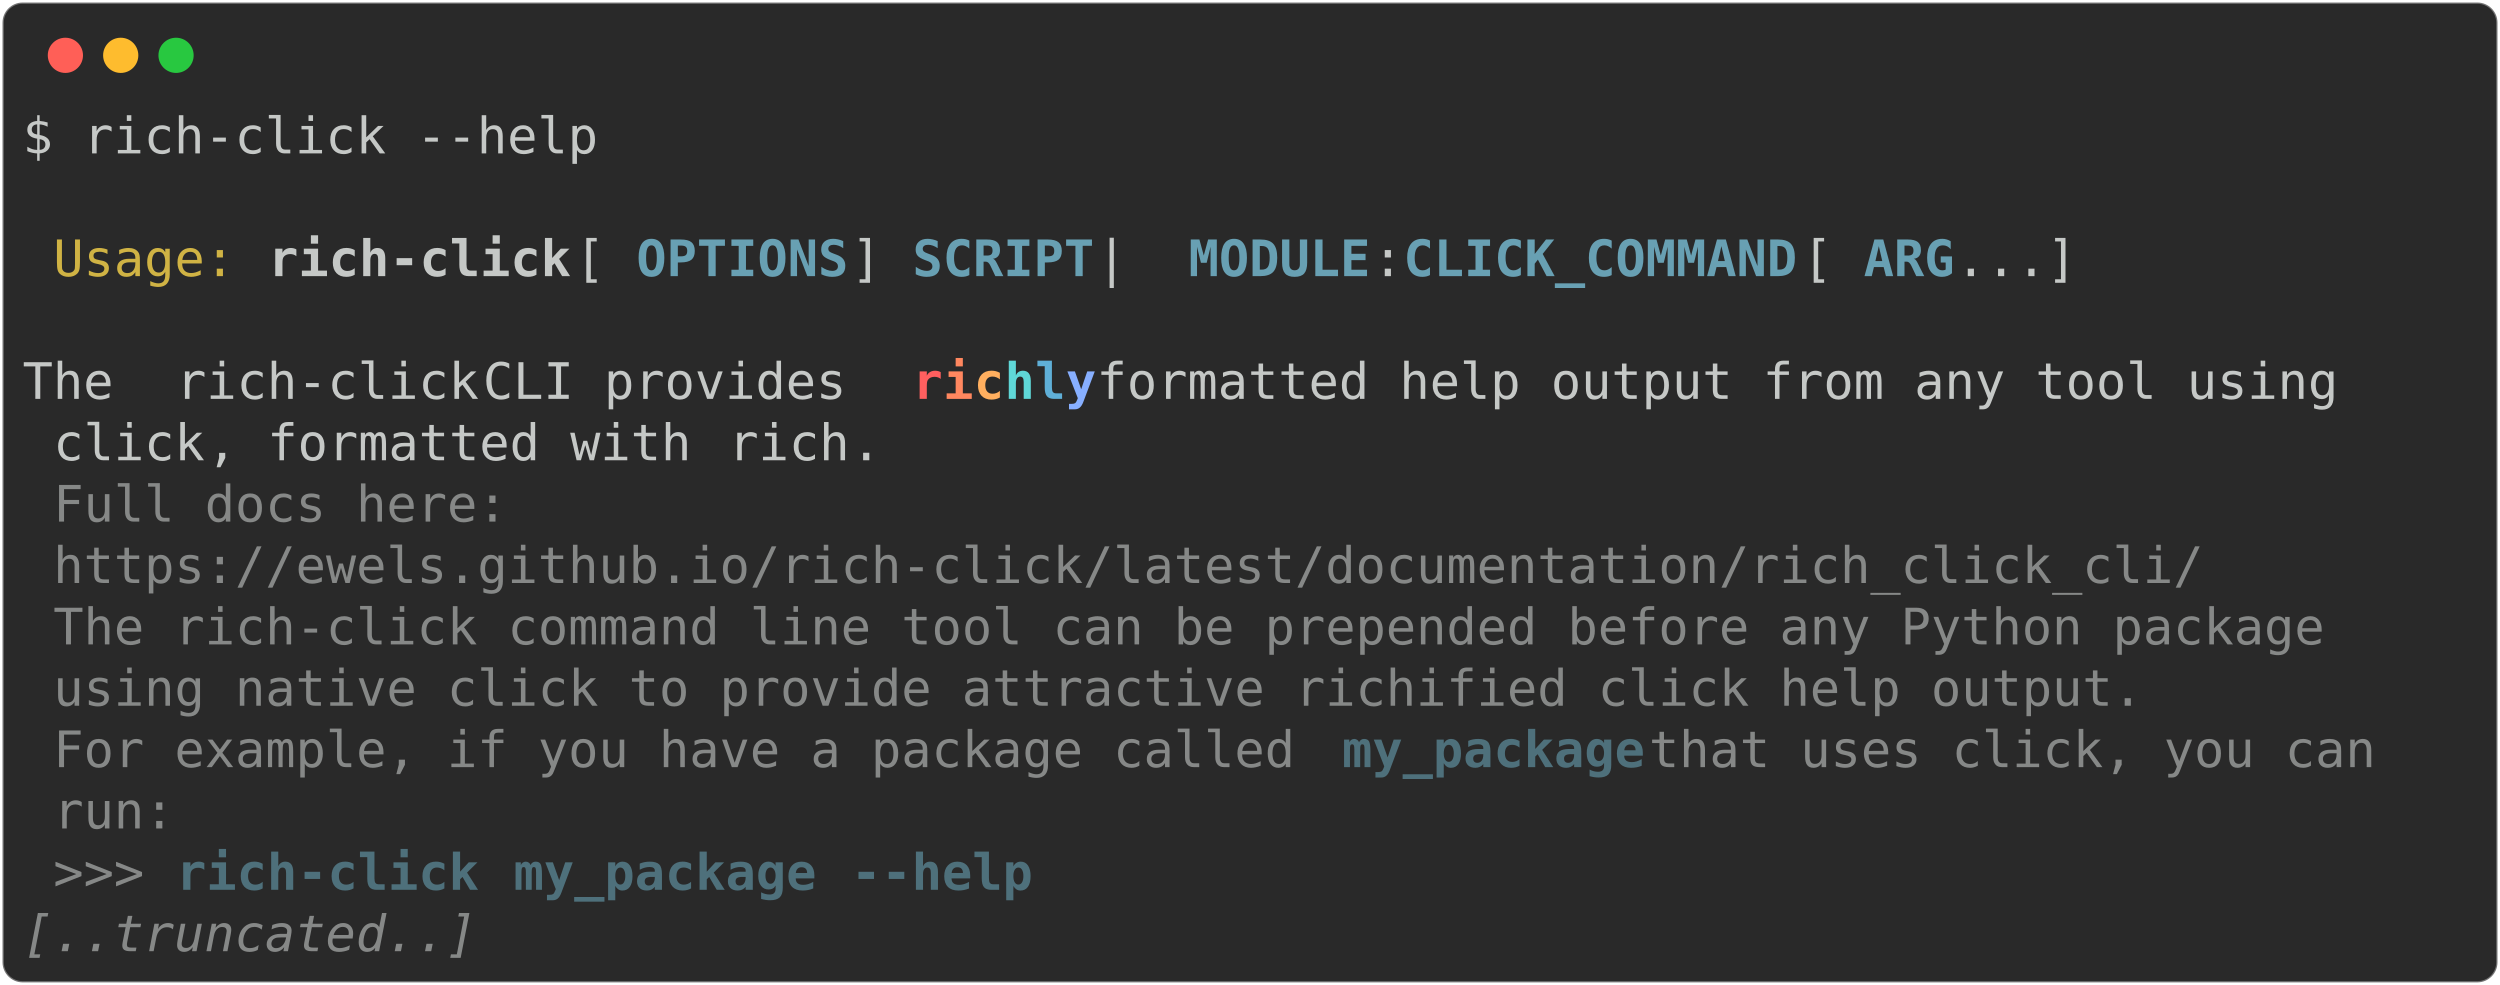
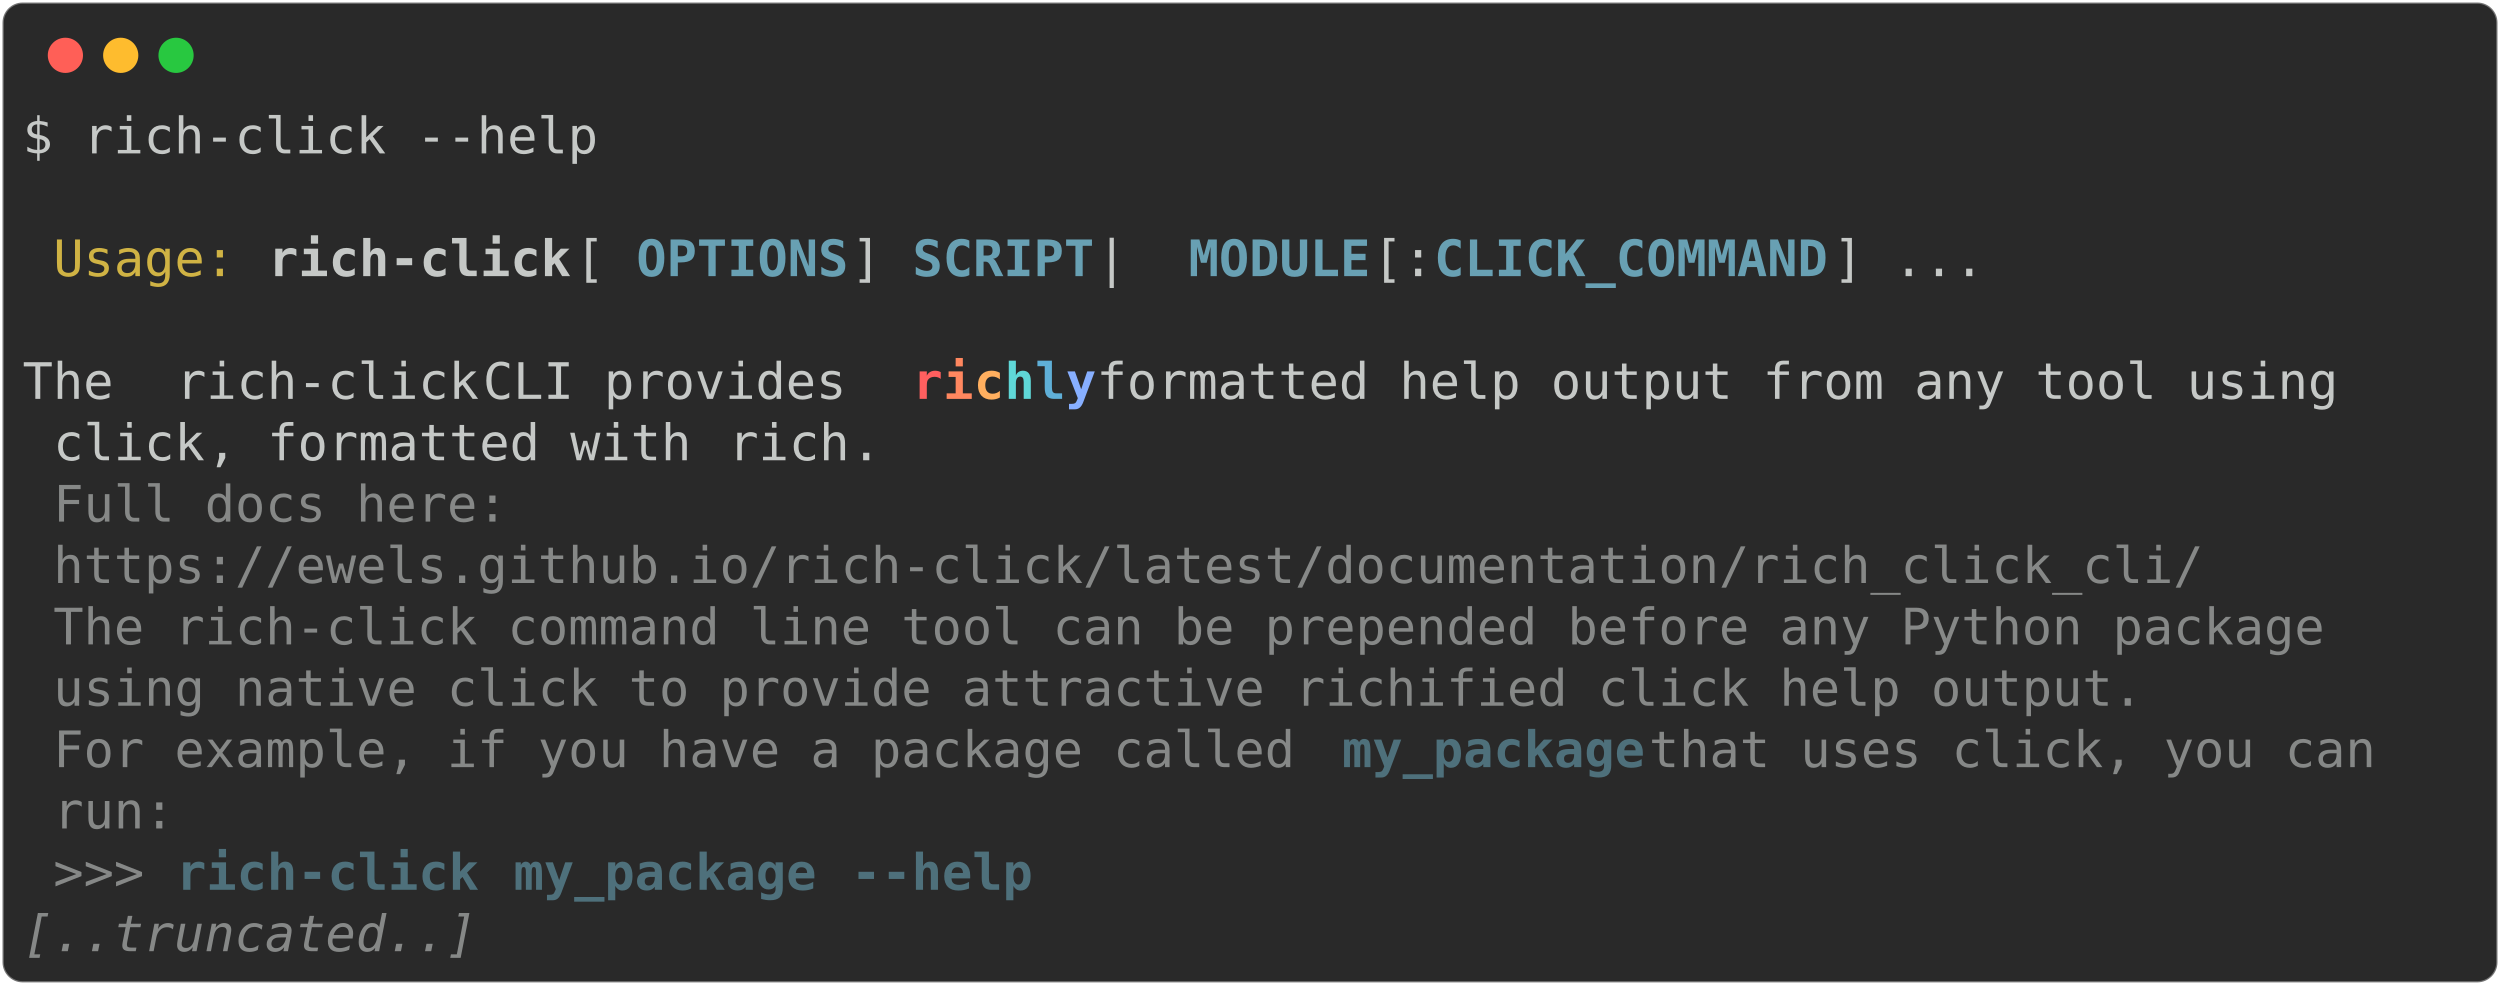
<svg xmlns="http://www.w3.org/2000/svg" class="rich-terminal" viewBox="0 0 994 391.6">
  <style>

    @font-face {
        font-family: "Fira Code";
        src: local("FiraCode-Regular"),
                url("https://cdnjs.cloudflare.com/ajax/libs/firacode/6.2.0/woff2/FiraCode-Regular.woff2") format("woff2"),
                url("https://cdnjs.cloudflare.com/ajax/libs/firacode/6.2.0/woff/FiraCode-Regular.woff") format("woff");
        font-style: normal;
        font-weight: 400;
    }
    @font-face {
        font-family: "Fira Code";
        src: local("FiraCode-Bold"),
                url("https://cdnjs.cloudflare.com/ajax/libs/firacode/6.2.0/woff2/FiraCode-Bold.woff2") format("woff2"),
                url("https://cdnjs.cloudflare.com/ajax/libs/firacode/6.2.0/woff/FiraCode-Bold.woff") format("woff");
        font-style: bold;
        font-weight: 700;
    }

-     .terminal-277905808-matrix {
+     .terminal-747790264-matrix {
        font-family: Fira Code, monospace;
        font-size: 20px;
        line-height: 24.4px;
        font-variant-east-asian: full-width;
    }

-     .terminal-277905808-title {
+     .terminal-747790264-title {
        font-size: 18px;
        font-weight: bold;
        font-family: arial;
    }

-     .terminal-277905808-r1 { fill: #c5c8c6 }
- .terminal-277905808-r2 { fill: #d0b344 }
- .terminal-277905808-r3 { fill: #c5c8c6;font-weight: bold }
- .terminal-277905808-r4 { fill: #68a0b3;font-weight: bold }
- .terminal-277905808-r5 { fill: #ff5f5f;font-weight: bold }
- .terminal-277905808-r6 { fill: #ff875f;font-weight: bold }
- .terminal-277905808-r7 { fill: #ffaf5f;font-weight: bold }
- .terminal-277905808-r8 { fill: #5fd7d7;font-weight: bold }
- .terminal-277905808-r9 { fill: #5fafd7;font-weight: bold }
- .terminal-277905808-r10 { fill: #87afff;font-weight: bold }
- .terminal-277905808-r11 { fill: #868887 }
- .terminal-277905808-r12 { fill: #4e707b;font-weight: bold }
- .terminal-277905808-r13 { fill: #868887;font-style: italic; }
+     .terminal-747790264-r1 { fill: #c5c8c6 }
+ .terminal-747790264-r2 { fill: #d0b344 }
+ .terminal-747790264-r3 { fill: #c5c8c6;font-weight: bold }
+ .terminal-747790264-r4 { fill: #68a0b3;font-weight: bold }
+ .terminal-747790264-r5 { fill: #ff5f5f;font-weight: bold }
+ .terminal-747790264-r6 { fill: #ff875f;font-weight: bold }
+ .terminal-747790264-r7 { fill: #ffaf5f;font-weight: bold }
+ .terminal-747790264-r8 { fill: #5fd7d7;font-weight: bold }
+ .terminal-747790264-r9 { fill: #5fafd7;font-weight: bold }
+ .terminal-747790264-r10 { fill: #87afff;font-weight: bold }
+ .terminal-747790264-r11 { fill: #868887 }
+ .terminal-747790264-r12 { fill: #4e707b;font-weight: bold }
+ .terminal-747790264-r13 { fill: #868887;font-style: italic; }
    </style>
  <defs>
-     <clipPath id="terminal-277905808-clip-terminal">
+     <clipPath id="terminal-747790264-clip-terminal">
      <rect x="0" y="0" width="975.0" height="340.6" />
    </clipPath>
-     <clipPath id="terminal-277905808-line-0">
+     <clipPath id="terminal-747790264-line-0">
      <rect x="0" y="1.5" width="976" height="24.65" />
    </clipPath>
-     <clipPath id="terminal-277905808-line-1">
+     <clipPath id="terminal-747790264-line-1">
      <rect x="0" y="25.9" width="976" height="24.65" />
    </clipPath>
-     <clipPath id="terminal-277905808-line-2">
+     <clipPath id="terminal-747790264-line-2">
      <rect x="0" y="50.3" width="976" height="24.65" />
    </clipPath>
-     <clipPath id="terminal-277905808-line-3">
+     <clipPath id="terminal-747790264-line-3">
      <rect x="0" y="74.7" width="976" height="24.65" />
    </clipPath>
-     <clipPath id="terminal-277905808-line-4">
+     <clipPath id="terminal-747790264-line-4">
      <rect x="0" y="99.1" width="976" height="24.65" />
    </clipPath>
-     <clipPath id="terminal-277905808-line-5">
+     <clipPath id="terminal-747790264-line-5">
      <rect x="0" y="123.5" width="976" height="24.65" />
    </clipPath>
-     <clipPath id="terminal-277905808-line-6">
+     <clipPath id="terminal-747790264-line-6">
      <rect x="0" y="147.9" width="976" height="24.65" />
    </clipPath>
-     <clipPath id="terminal-277905808-line-7">
+     <clipPath id="terminal-747790264-line-7">
      <rect x="0" y="172.3" width="976" height="24.65" />
    </clipPath>
-     <clipPath id="terminal-277905808-line-8">
+     <clipPath id="terminal-747790264-line-8">
      <rect x="0" y="196.7" width="976" height="24.65" />
    </clipPath>
-     <clipPath id="terminal-277905808-line-9">
+     <clipPath id="terminal-747790264-line-9">
      <rect x="0" y="221.1" width="976" height="24.65" />
    </clipPath>
-     <clipPath id="terminal-277905808-line-10">
+     <clipPath id="terminal-747790264-line-10">
      <rect x="0" y="245.5" width="976" height="24.65" />
    </clipPath>
-     <clipPath id="terminal-277905808-line-11">
+     <clipPath id="terminal-747790264-line-11">
      <rect x="0" y="269.9" width="976" height="24.65" />
    </clipPath>
-     <clipPath id="terminal-277905808-line-12">
+     <clipPath id="terminal-747790264-line-12">
      <rect x="0" y="294.3" width="976" height="24.65" />
    </clipPath>
  </defs>
  <rect fill="#292929" stroke="rgba(255,255,255,0.35)" stroke-width="1" x="1" y="1" width="992" height="389.6" rx="8" />
  <g transform="translate(26,22)">
    <circle cx="0" cy="0" r="7" fill="#ff5f57" />
    <circle cx="22" cy="0" r="7" fill="#febc2e" />
    <circle cx="44" cy="0" r="7" fill="#28c840" />
  </g>
-   <g transform="translate(9, 41)" clip-path="url(#terminal-277905808-clip-terminal)">
-     <g class="terminal-277905808-matrix">
-       <text class="terminal-277905808-r1" x="0" y="20" textLength="231.8" clip-path="url(#terminal-277905808-line-0)">$ rich-click --help</text>
-       <text class="terminal-277905808-r1" x="976" y="20" textLength="12.2" clip-path="url(#terminal-277905808-line-0)">
+   <g transform="translate(9, 41)" clip-path="url(#terminal-747790264-clip-terminal)">
+     <g class="terminal-747790264-matrix">
+       <text class="terminal-747790264-r1" x="0" y="20" textLength="231.8" clip-path="url(#terminal-747790264-line-0)">$ rich-click --help</text>
+       <text class="terminal-747790264-r1" x="976" y="20" textLength="12.2" clip-path="url(#terminal-747790264-line-0)">
</text>
-       <text class="terminal-277905808-r1" x="976" y="44.4" textLength="12.2" clip-path="url(#terminal-277905808-line-1)">
+       <text class="terminal-747790264-r1" x="976" y="44.4" textLength="12.2" clip-path="url(#terminal-747790264-line-1)">
</text>
-       <text class="terminal-277905808-r2" x="12.2" y="68.8" textLength="73.2" clip-path="url(#terminal-277905808-line-2)">Usage:</text>
-       <text class="terminal-277905808-r3" x="97.6" y="68.8" textLength="122" clip-path="url(#terminal-277905808-line-2)">rich-click</text>
-       <text class="terminal-277905808-r1" x="219.6" y="68.8" textLength="24.4" clip-path="url(#terminal-277905808-line-2)"> [</text>
-       <text class="terminal-277905808-r4" x="244" y="68.8" textLength="85.4" clip-path="url(#terminal-277905808-line-2)">OPTIONS</text>
-       <text class="terminal-277905808-r1" x="329.4" y="68.8" textLength="24.4" clip-path="url(#terminal-277905808-line-2)">] </text>
-       <text class="terminal-277905808-r4" x="353.8" y="68.8" textLength="73.2" clip-path="url(#terminal-277905808-line-2)">SCRIPT</text>
-       <text class="terminal-277905808-r1" x="427" y="68.8" textLength="36.6" clip-path="url(#terminal-277905808-line-2)"> | </text>
-       <text class="terminal-277905808-r4" x="463.6" y="68.8" textLength="73.2" clip-path="url(#terminal-277905808-line-2)">MODULE</text>
-       <text class="terminal-277905808-r1" x="536.8" y="68.8" textLength="12.2" clip-path="url(#terminal-277905808-line-2)">:</text>
-       <text class="terminal-277905808-r4" x="549" y="68.8" textLength="158.6" clip-path="url(#terminal-277905808-line-2)">CLICK_COMMAND</text>
-       <text class="terminal-277905808-r1" x="707.6" y="68.8" textLength="24.4" clip-path="url(#terminal-277905808-line-2)"> [</text>
-       <text class="terminal-277905808-r4" x="732" y="68.8" textLength="36.6" clip-path="url(#terminal-277905808-line-2)">ARG</text>
-       <text class="terminal-277905808-r1" x="768.6" y="68.8" textLength="207.4" clip-path="url(#terminal-277905808-line-2)">...]             </text>
-       <text class="terminal-277905808-r1" x="976" y="68.8" textLength="12.2" clip-path="url(#terminal-277905808-line-2)">
+       <text class="terminal-747790264-r2" x="12.2" y="68.8" textLength="73.2" clip-path="url(#terminal-747790264-line-2)">Usage:</text>
+       <text class="terminal-747790264-r3" x="97.6" y="68.8" textLength="122" clip-path="url(#terminal-747790264-line-2)">rich-click</text>
+       <text class="terminal-747790264-r1" x="219.6" y="68.8" textLength="24.4" clip-path="url(#terminal-747790264-line-2)"> [</text>
+       <text class="terminal-747790264-r4" x="244" y="68.8" textLength="85.4" clip-path="url(#terminal-747790264-line-2)">OPTIONS</text>
+       <text class="terminal-747790264-r1" x="329.4" y="68.8" textLength="24.4" clip-path="url(#terminal-747790264-line-2)">] </text>
+       <text class="terminal-747790264-r4" x="353.8" y="68.8" textLength="73.2" clip-path="url(#terminal-747790264-line-2)">SCRIPT</text>
+       <text class="terminal-747790264-r1" x="427" y="68.8" textLength="36.6" clip-path="url(#terminal-747790264-line-2)"> | </text>
+       <text class="terminal-747790264-r4" x="463.6" y="68.8" textLength="73.2" clip-path="url(#terminal-747790264-line-2)">MODULE</text>
+       <text class="terminal-747790264-r1" x="536.8" y="68.8" textLength="24.4" clip-path="url(#terminal-747790264-line-2)">[:</text>
+       <text class="terminal-747790264-r4" x="561.2" y="68.8" textLength="158.6" clip-path="url(#terminal-747790264-line-2)">CLICK_COMMAND</text>
+       <text class="terminal-747790264-r1" x="719.8" y="68.8" textLength="256.2" clip-path="url(#terminal-747790264-line-2)">] ...                </text>
+       <text class="terminal-747790264-r1" x="976" y="68.8" textLength="12.2" clip-path="url(#terminal-747790264-line-2)">
</text>
-       <text class="terminal-277905808-r1" x="976" y="93.2" textLength="12.2" clip-path="url(#terminal-277905808-line-3)">
+       <text class="terminal-747790264-r1" x="976" y="93.2" textLength="12.2" clip-path="url(#terminal-747790264-line-3)">
</text>
-       <text class="terminal-277905808-r1" x="0" y="117.6" textLength="61" clip-path="url(#terminal-277905808-line-4)"> The </text>
-       <text class="terminal-277905808-r1" x="61" y="117.6" textLength="122" clip-path="url(#terminal-277905808-line-4)">rich-click</text>
-       <text class="terminal-277905808-r1" x="183" y="117.6" textLength="170.8" clip-path="url(#terminal-277905808-line-4)"> CLI provides </text>
-       <text class="terminal-277905808-r5" x="353.8" y="117.6" textLength="12.2" clip-path="url(#terminal-277905808-line-4)">r</text>
-       <text class="terminal-277905808-r6" x="366" y="117.6" textLength="12.2" clip-path="url(#terminal-277905808-line-4)">i</text>
-       <text class="terminal-277905808-r7" x="378.2" y="117.6" textLength="12.2" clip-path="url(#terminal-277905808-line-4)">c</text>
-       <text class="terminal-277905808-r8" x="390.4" y="117.6" textLength="12.2" clip-path="url(#terminal-277905808-line-4)">h</text>
-       <text class="terminal-277905808-r9" x="402.6" y="117.6" textLength="12.2" clip-path="url(#terminal-277905808-line-4)">l</text>
-       <text class="terminal-277905808-r10" x="414.8" y="117.6" textLength="12.2" clip-path="url(#terminal-277905808-line-4)">y</text>
-       <text class="terminal-277905808-r1" x="427" y="117.6" textLength="549" clip-path="url(#terminal-277905808-line-4)"> formatted help output from any tool using   </text>
-       <text class="terminal-277905808-r1" x="976" y="117.6" textLength="12.2" clip-path="url(#terminal-277905808-line-4)">
+       <text class="terminal-747790264-r1" x="0" y="117.6" textLength="61" clip-path="url(#terminal-747790264-line-4)"> The </text>
+       <text class="terminal-747790264-r1" x="61" y="117.6" textLength="122" clip-path="url(#terminal-747790264-line-4)">rich-click</text>
+       <text class="terminal-747790264-r1" x="183" y="117.6" textLength="170.8" clip-path="url(#terminal-747790264-line-4)"> CLI provides </text>
+       <text class="terminal-747790264-r5" x="353.8" y="117.6" textLength="12.2" clip-path="url(#terminal-747790264-line-4)">r</text>
+       <text class="terminal-747790264-r6" x="366" y="117.6" textLength="12.2" clip-path="url(#terminal-747790264-line-4)">i</text>
+       <text class="terminal-747790264-r7" x="378.2" y="117.6" textLength="12.2" clip-path="url(#terminal-747790264-line-4)">c</text>
+       <text class="terminal-747790264-r8" x="390.4" y="117.6" textLength="12.2" clip-path="url(#terminal-747790264-line-4)">h</text>
+       <text class="terminal-747790264-r9" x="402.6" y="117.6" textLength="12.2" clip-path="url(#terminal-747790264-line-4)">l</text>
+       <text class="terminal-747790264-r10" x="414.8" y="117.6" textLength="12.2" clip-path="url(#terminal-747790264-line-4)">y</text>
+       <text class="terminal-747790264-r1" x="427" y="117.6" textLength="549" clip-path="url(#terminal-747790264-line-4)"> formatted help output from any tool using   </text>
+       <text class="terminal-747790264-r1" x="976" y="117.6" textLength="12.2" clip-path="url(#terminal-747790264-line-4)">
</text>
-       <text class="terminal-277905808-r1" x="12.2" y="142" textLength="61" clip-path="url(#terminal-277905808-line-5)">click</text>
-       <text class="terminal-277905808-r1" x="73.2" y="142" textLength="207.4" clip-path="url(#terminal-277905808-line-5)">, formatted with </text>
-       <text class="terminal-277905808-r1" x="280.6" y="142" textLength="48.8" clip-path="url(#terminal-277905808-line-5)">rich</text>
-       <text class="terminal-277905808-r1" x="329.4" y="142" textLength="646.6" clip-path="url(#terminal-277905808-line-5)">.                                                    </text>
-       <text class="terminal-277905808-r1" x="976" y="142" textLength="12.2" clip-path="url(#terminal-277905808-line-5)">
+       <text class="terminal-747790264-r1" x="12.2" y="142" textLength="61" clip-path="url(#terminal-747790264-line-5)">click</text>
+       <text class="terminal-747790264-r1" x="73.2" y="142" textLength="207.4" clip-path="url(#terminal-747790264-line-5)">, formatted with </text>
+       <text class="terminal-747790264-r1" x="280.6" y="142" textLength="48.8" clip-path="url(#terminal-747790264-line-5)">rich</text>
+       <text class="terminal-747790264-r1" x="329.4" y="142" textLength="646.6" clip-path="url(#terminal-747790264-line-5)">.                                                    </text>
+       <text class="terminal-747790264-r1" x="976" y="142" textLength="12.2" clip-path="url(#terminal-747790264-line-5)">
</text>
-       <text class="terminal-277905808-r11" x="12.2" y="166.4" textLength="195.2" clip-path="url(#terminal-277905808-line-6)">Full docs here: </text>
-       <text class="terminal-277905808-r1" x="976" y="166.4" textLength="12.2" clip-path="url(#terminal-277905808-line-6)">
+       <text class="terminal-747790264-r11" x="12.2" y="166.4" textLength="195.2" clip-path="url(#terminal-747790264-line-6)">Full docs here: </text>
+       <text class="terminal-747790264-r1" x="976" y="166.4" textLength="12.2" clip-path="url(#terminal-747790264-line-6)">
</text>
-       <text class="terminal-277905808-r11" x="12.2" y="190.8" textLength="866.2" clip-path="url(#terminal-277905808-line-7)">https://ewels.github.io/rich-click/latest/documentation/rich_click_cli/</text>
-       <text class="terminal-277905808-r1" x="976" y="190.8" textLength="12.2" clip-path="url(#terminal-277905808-line-7)">
+       <text class="terminal-747790264-r11" x="12.2" y="190.8" textLength="866.2" clip-path="url(#terminal-747790264-line-7)">https://ewels.github.io/rich-click/latest/documentation/rich_click_cli/</text>
+       <text class="terminal-747790264-r1" x="976" y="190.8" textLength="12.2" clip-path="url(#terminal-747790264-line-7)">
</text>
-       <text class="terminal-277905808-r11" x="12.2" y="215.2" textLength="927.2" clip-path="url(#terminal-277905808-line-8)">The rich-click command line tool can be prepended before any Python package </text>
-       <text class="terminal-277905808-r1" x="976" y="215.2" textLength="12.2" clip-path="url(#terminal-277905808-line-8)">
+       <text class="terminal-747790264-r11" x="12.2" y="215.2" textLength="927.2" clip-path="url(#terminal-747790264-line-8)">The rich-click command line tool can be prepended before any Python package </text>
+       <text class="terminal-747790264-r1" x="976" y="215.2" textLength="12.2" clip-path="url(#terminal-747790264-line-8)">
</text>
-       <text class="terminal-277905808-r11" x="12.2" y="239.6" textLength="841.8" clip-path="url(#terminal-277905808-line-9)">using native click to provide attractive richified click help output.</text>
-       <text class="terminal-277905808-r1" x="976" y="239.6" textLength="12.2" clip-path="url(#terminal-277905808-line-9)">
+       <text class="terminal-747790264-r11" x="12.2" y="239.6" textLength="841.8" clip-path="url(#terminal-747790264-line-9)">using native click to provide attractive richified click help output.</text>
+       <text class="terminal-747790264-r1" x="976" y="239.6" textLength="12.2" clip-path="url(#terminal-747790264-line-9)">
</text>
-       <text class="terminal-277905808-r11" x="12.2" y="264" textLength="512.4" clip-path="url(#terminal-277905808-line-10)">For example, if you have a package called </text>
-       <text class="terminal-277905808-r12" x="524.6" y="264" textLength="122" clip-path="url(#terminal-277905808-line-10)">my_package</text>
-       <text class="terminal-277905808-r11" x="646.6" y="264" textLength="317.2" clip-path="url(#terminal-277905808-line-10)"> that uses click, you can </text>
-       <text class="terminal-277905808-r1" x="976" y="264" textLength="12.2" clip-path="url(#terminal-277905808-line-10)">
+       <text class="terminal-747790264-r11" x="12.2" y="264" textLength="512.4" clip-path="url(#terminal-747790264-line-10)">For example, if you have a package called </text>
+       <text class="terminal-747790264-r12" x="524.6" y="264" textLength="122" clip-path="url(#terminal-747790264-line-10)">my_package</text>
+       <text class="terminal-747790264-r11" x="646.6" y="264" textLength="317.2" clip-path="url(#terminal-747790264-line-10)"> that uses click, you can </text>
+       <text class="terminal-747790264-r1" x="976" y="264" textLength="12.2" clip-path="url(#terminal-747790264-line-10)">
</text>
-       <text class="terminal-277905808-r11" x="12.2" y="288.4" textLength="48.8" clip-path="url(#terminal-277905808-line-11)">run:</text>
-       <text class="terminal-277905808-r1" x="976" y="288.4" textLength="12.2" clip-path="url(#terminal-277905808-line-11)">
+       <text class="terminal-747790264-r11" x="12.2" y="288.4" textLength="48.8" clip-path="url(#terminal-747790264-line-11)">run:</text>
+       <text class="terminal-747790264-r1" x="976" y="288.4" textLength="12.2" clip-path="url(#terminal-747790264-line-11)">
</text>
-       <text class="terminal-277905808-r11" x="12.2" y="312.8" textLength="48.8" clip-path="url(#terminal-277905808-line-12)">&gt;&gt;&gt; </text>
-       <text class="terminal-277905808-r12" x="61" y="312.8" textLength="122" clip-path="url(#terminal-277905808-line-12)">rich-click</text>
-       <text class="terminal-277905808-r12" x="195.2" y="312.8" textLength="122" clip-path="url(#terminal-277905808-line-12)">my_package</text>
-       <text class="terminal-277905808-r12" x="329.4" y="312.8" textLength="73.2" clip-path="url(#terminal-277905808-line-12)">--help</text>
-       <text class="terminal-277905808-r1" x="976" y="312.8" textLength="12.2" clip-path="url(#terminal-277905808-line-12)">
+       <text class="terminal-747790264-r11" x="12.2" y="312.8" textLength="48.8" clip-path="url(#terminal-747790264-line-12)">&gt;&gt;&gt; </text>
+       <text class="terminal-747790264-r12" x="61" y="312.8" textLength="122" clip-path="url(#terminal-747790264-line-12)">rich-click</text>
+       <text class="terminal-747790264-r12" x="195.2" y="312.8" textLength="122" clip-path="url(#terminal-747790264-line-12)">my_package</text>
+       <text class="terminal-747790264-r12" x="329.4" y="312.8" textLength="73.2" clip-path="url(#terminal-747790264-line-12)">--help</text>
+       <text class="terminal-747790264-r1" x="976" y="312.8" textLength="12.2" clip-path="url(#terminal-747790264-line-12)">
</text>
-       <text class="terminal-277905808-r13" x="0" y="337.2" textLength="183" clip-path="url(#terminal-277905808-line-13)">[..truncated..]</text>
-       <text class="terminal-277905808-r1" x="976" y="337.2" textLength="12.2" clip-path="url(#terminal-277905808-line-13)">
+       <text class="terminal-747790264-r13" x="0" y="337.2" textLength="183" clip-path="url(#terminal-747790264-line-13)">[..truncated..]</text>
+       <text class="terminal-747790264-r1" x="976" y="337.2" textLength="12.2" clip-path="url(#terminal-747790264-line-13)">
</text>
    </g>
  </g>
</svg>
